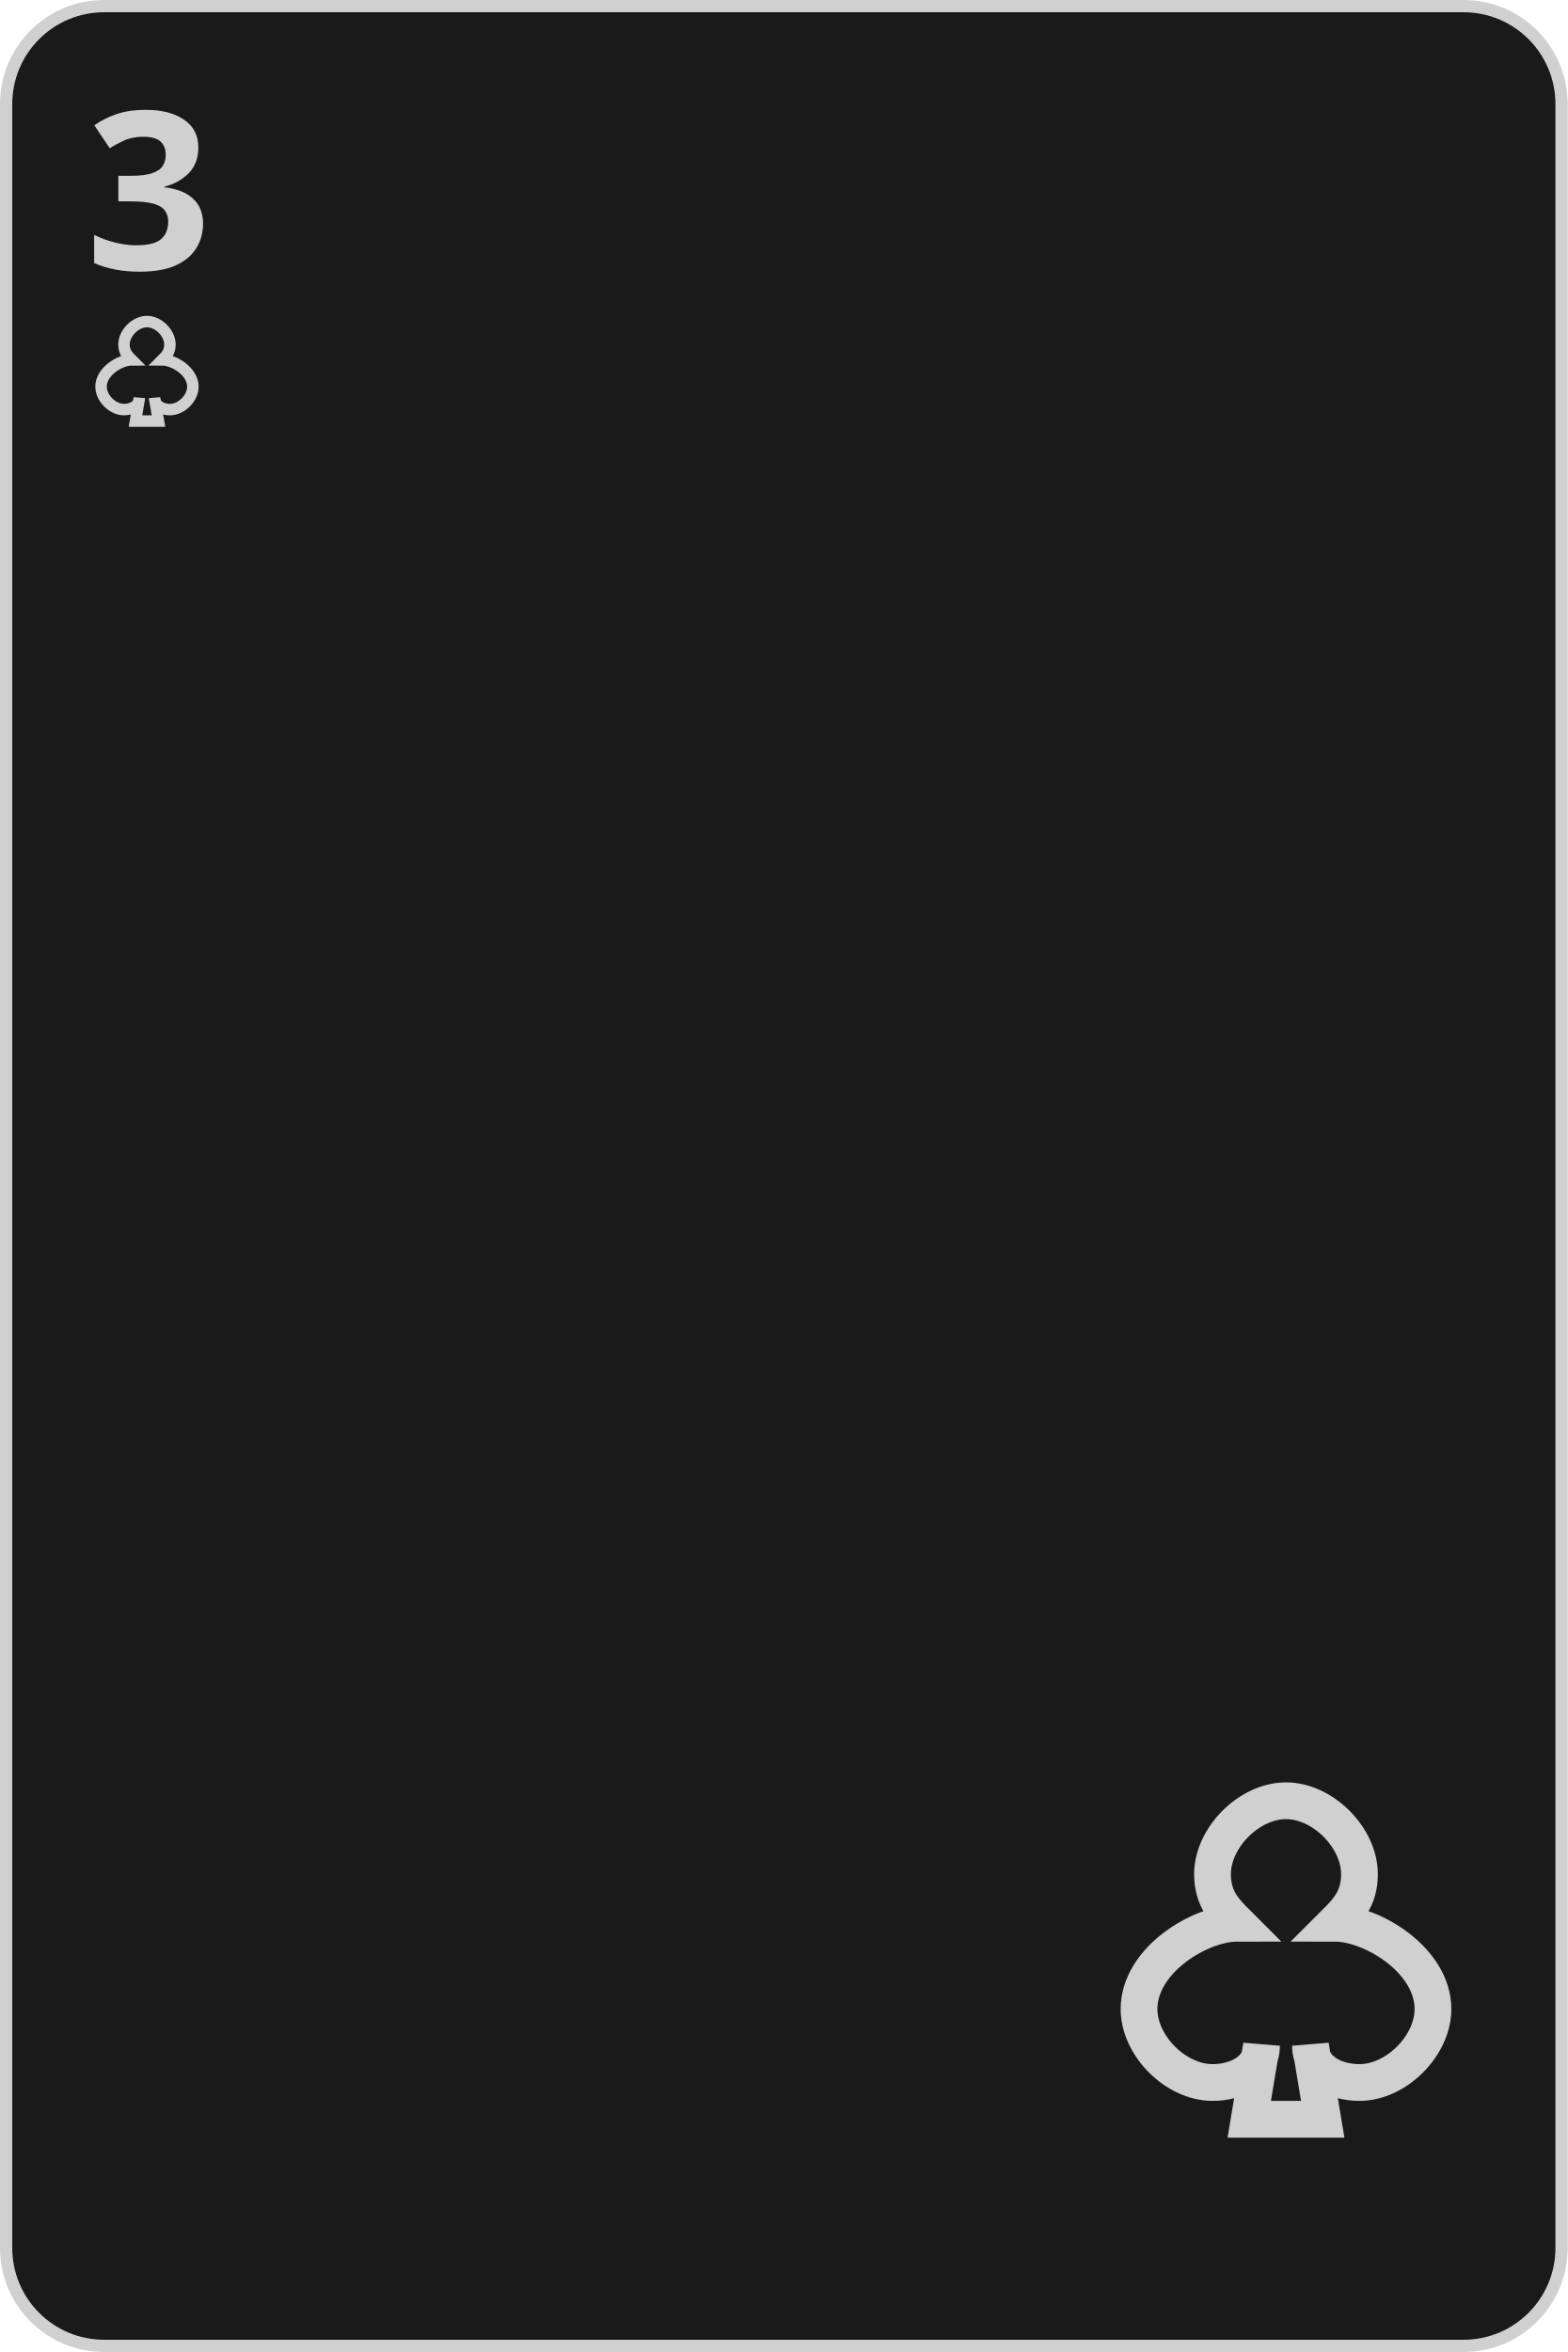
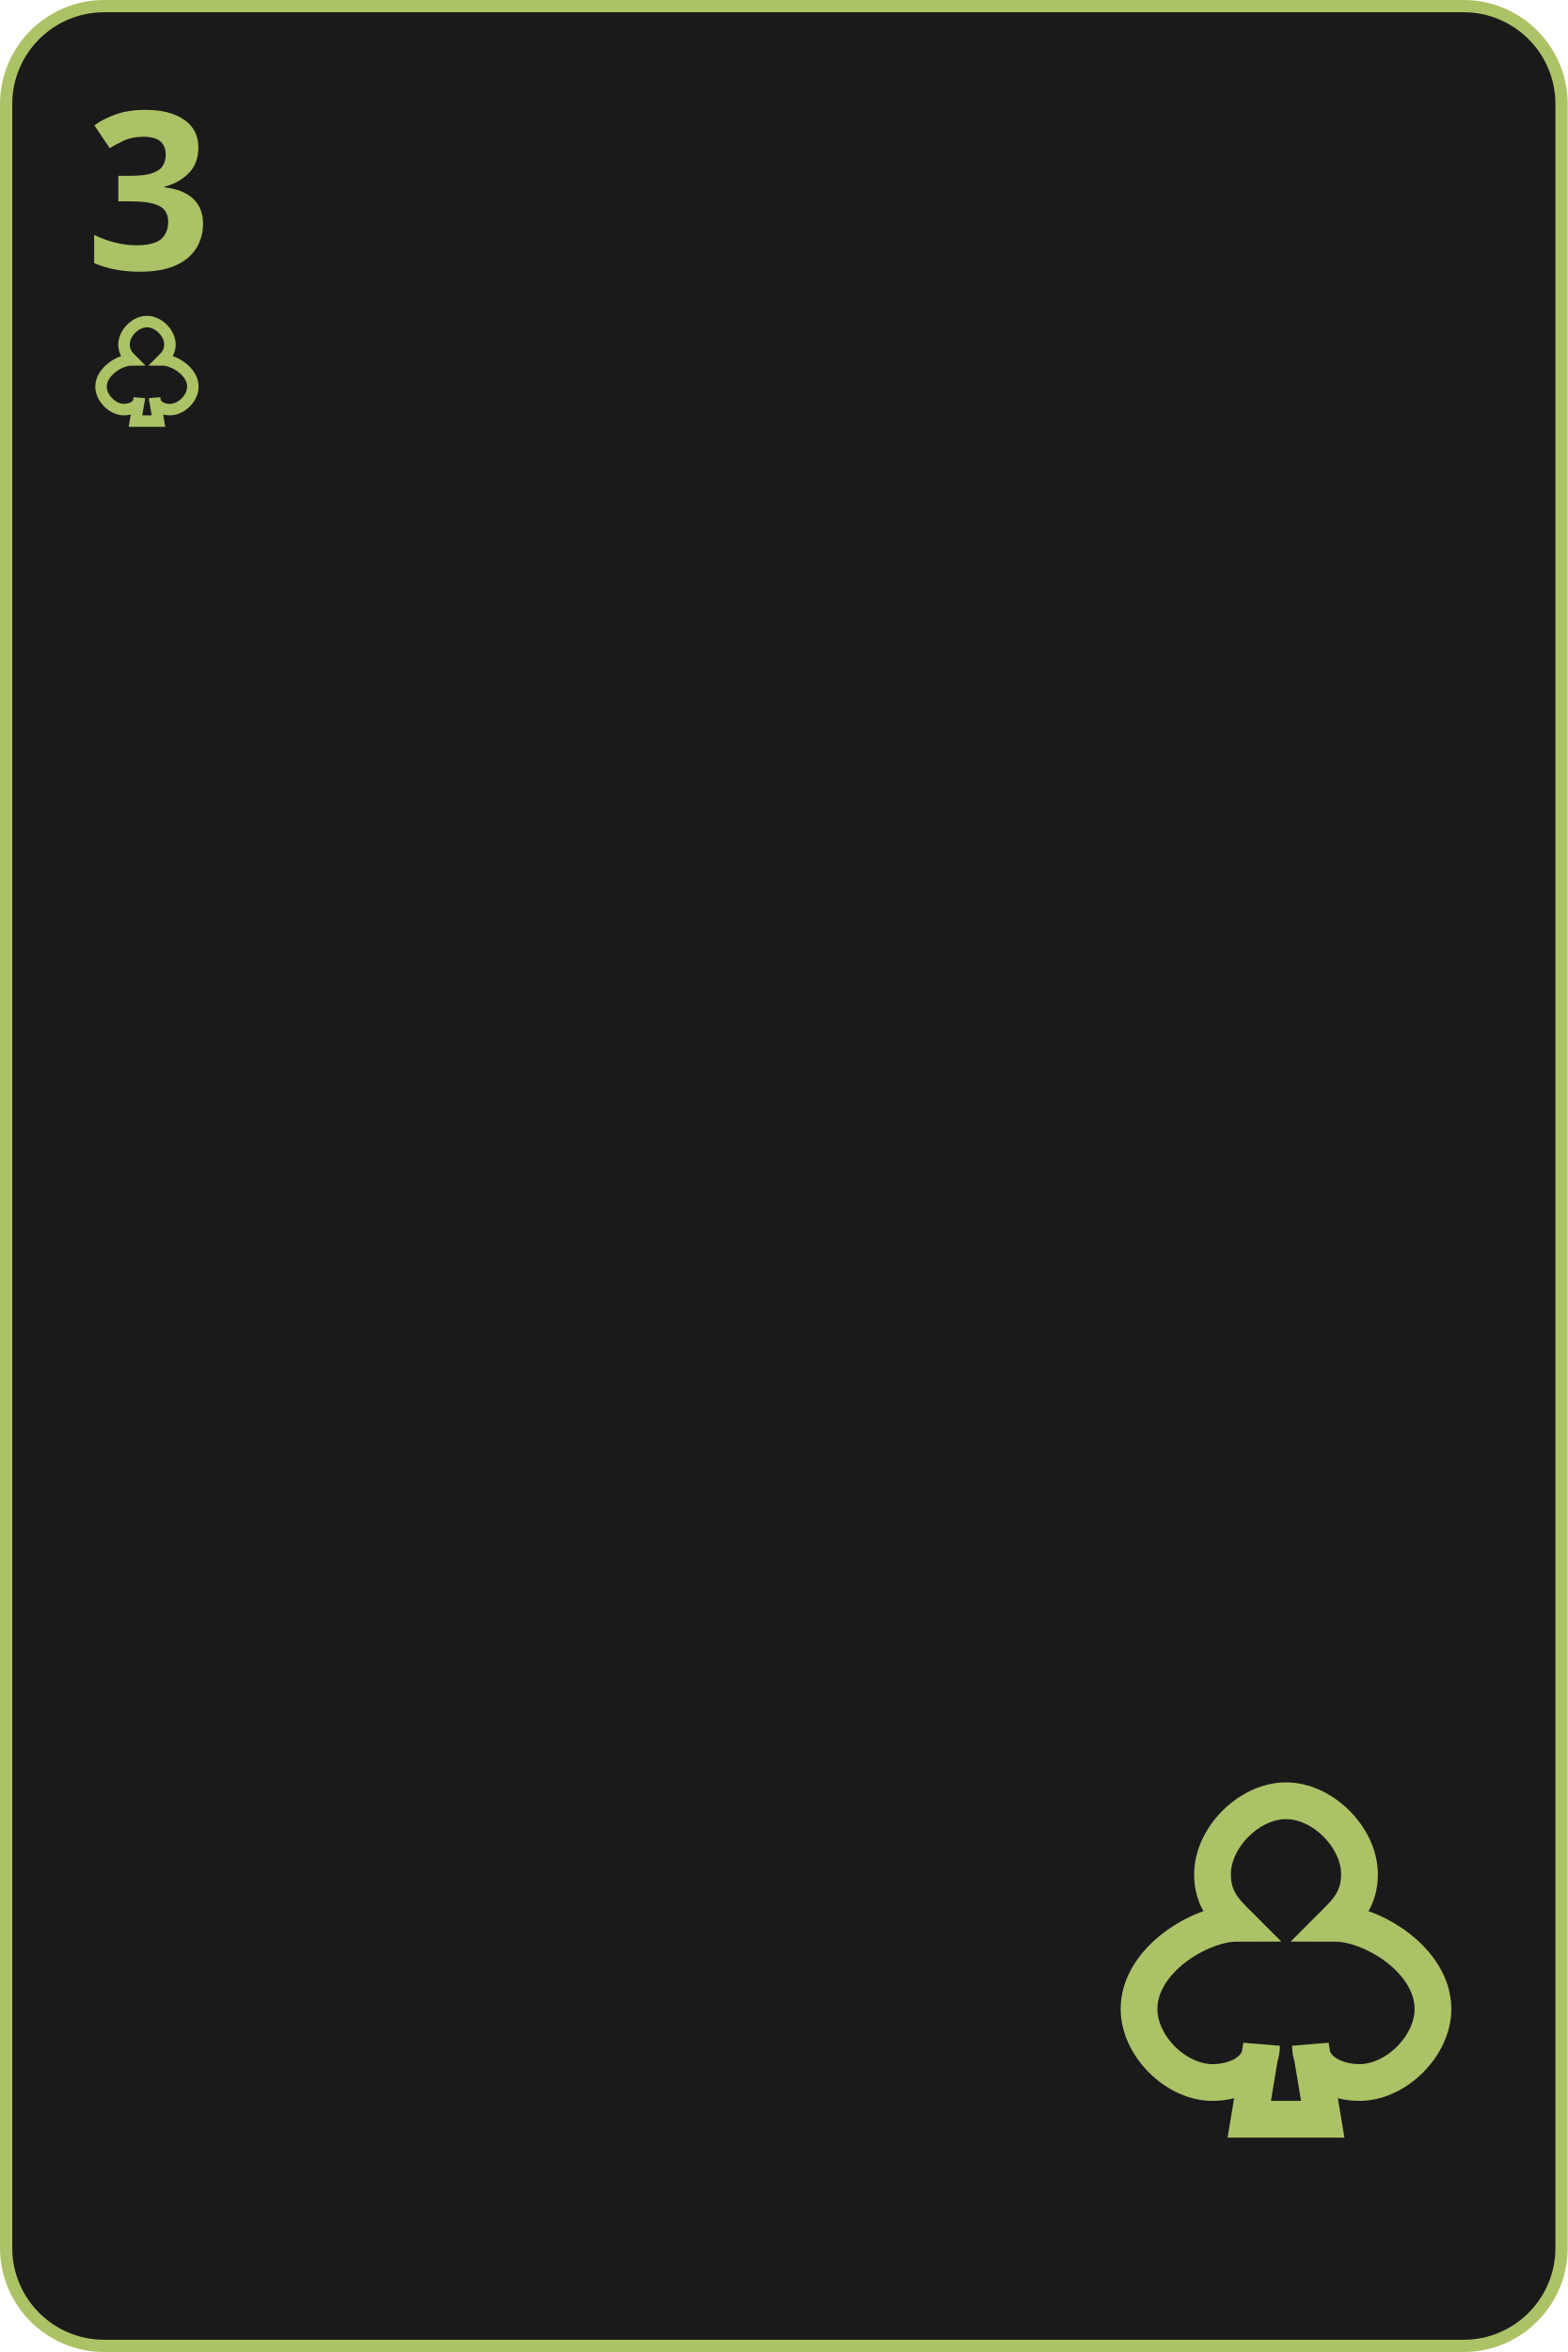
<svg xmlns="http://www.w3.org/2000/svg" width="256" height="384" viewBox="0 0 256 384">
-   <rect x="1" y="1" width="254" height="382" rx="16" ry="16" fill="#1a1a1a" stroke="#d0d0d0" stroke-width="2" />
-   <text x="14" y="44" font-family="Fira Mono" font-size="36" font-weight="700" fill="#d0d0d0">3</text>
+   <rect x="1" y="1" width="254" height="382" rx="16" ry="16" fill="#1a1a1a" stroke="#acc267" stroke-width="2" />
+   <text x="14" y="44" font-family="Fira Mono" font-size="36" font-weight="700" fill="#acc267">3</text>
  <g transform="translate(14 50) scale(0.625)">
-     <path d="M16,4 C 13,4 10,7 10,10 C 10,12 11,13 12,14 C 9,14 4,17 4,21 C 4,24 7,27 10,27 C 12,27 14,26 14,24 L 13,30 L 19,30 L 18,24 C 18,26 20,27 22,27 C 25,27 28,24 28,21 C 28,17 23,14 20,14 C 21,13 22,12 22,10 C 22,7 19,4 16,4 Z" fill="none" stroke="#d0d0d0" stroke-width="3" />
+     <path d="M16,4 C 13,4 10,7 10,10 C 10,12 11,13 12,14 C 9,14 4,17 4,21 C 4,24 7,27 10,27 C 12,27 14,26 14,24 L 13,30 L 19,30 L 18,24 C 18,26 20,27 22,27 C 25,27 28,24 28,21 C 28,17 23,14 20,14 C 21,13 22,12 22,10 C 22,7 19,4 16,4 Z" fill="none" stroke="#acc267" stroke-width="3" />
  </g>
  <g transform="translate(178 286) scale(2)">
-     <path d="M16,4 C 13,4 10,7 10,10 C 10,12 11,13 12,14 C 9,14 4,17 4,21 C 4,24 7,27 10,27 C 12,27 14,26 14,24 L 13,30 L 19,30 L 18,24 C 18,26 20,27 22,27 C 25,27 28,24 28,21 C 28,17 23,14 20,14 C 21,13 22,12 22,10 C 22,7 19,4 16,4 Z" fill="none" stroke="#d0d0d0" stroke-width="3" />
+     <path d="M16,4 C 13,4 10,7 10,10 C 10,12 11,13 12,14 C 9,14 4,17 4,21 C 4,24 7,27 10,27 C 12,27 14,26 14,24 L 13,30 L 19,30 L 18,24 C 18,26 20,27 22,27 C 25,27 28,24 28,21 C 28,17 23,14 20,14 C 21,13 22,12 22,10 C 22,7 19,4 16,4 Z" fill="none" stroke="#acc267" stroke-width="3" />
  </g>
</svg>
